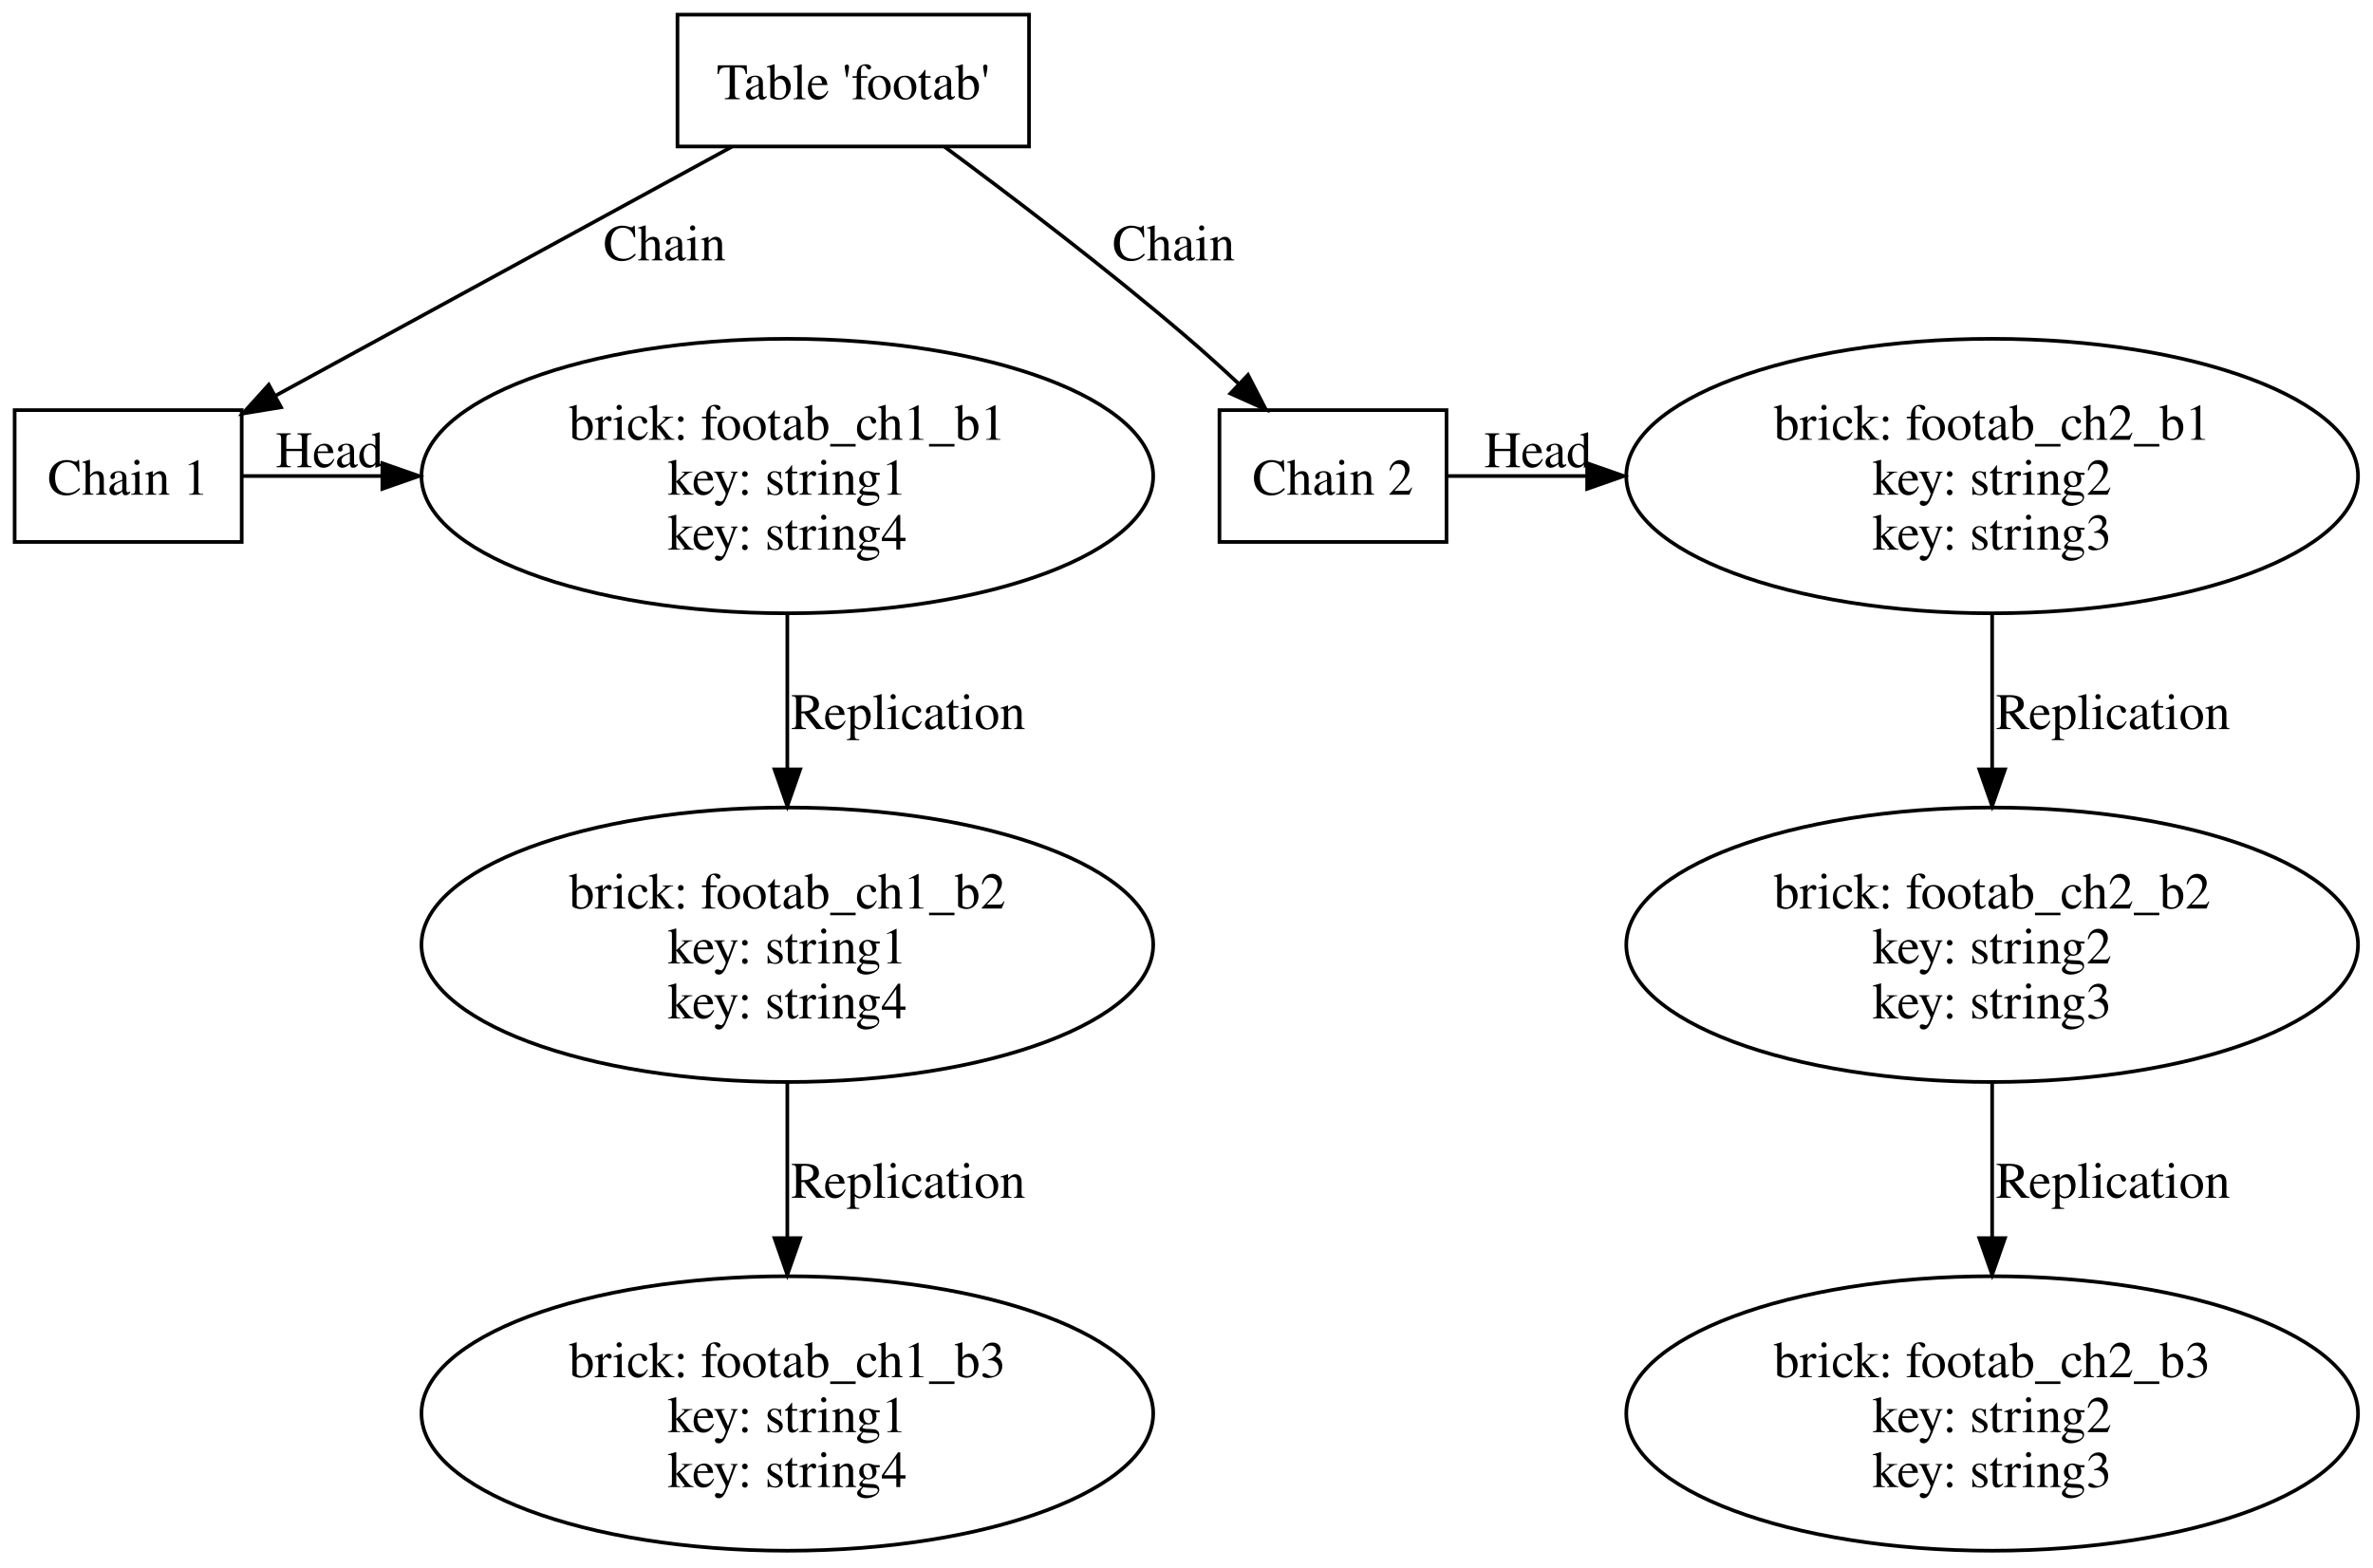
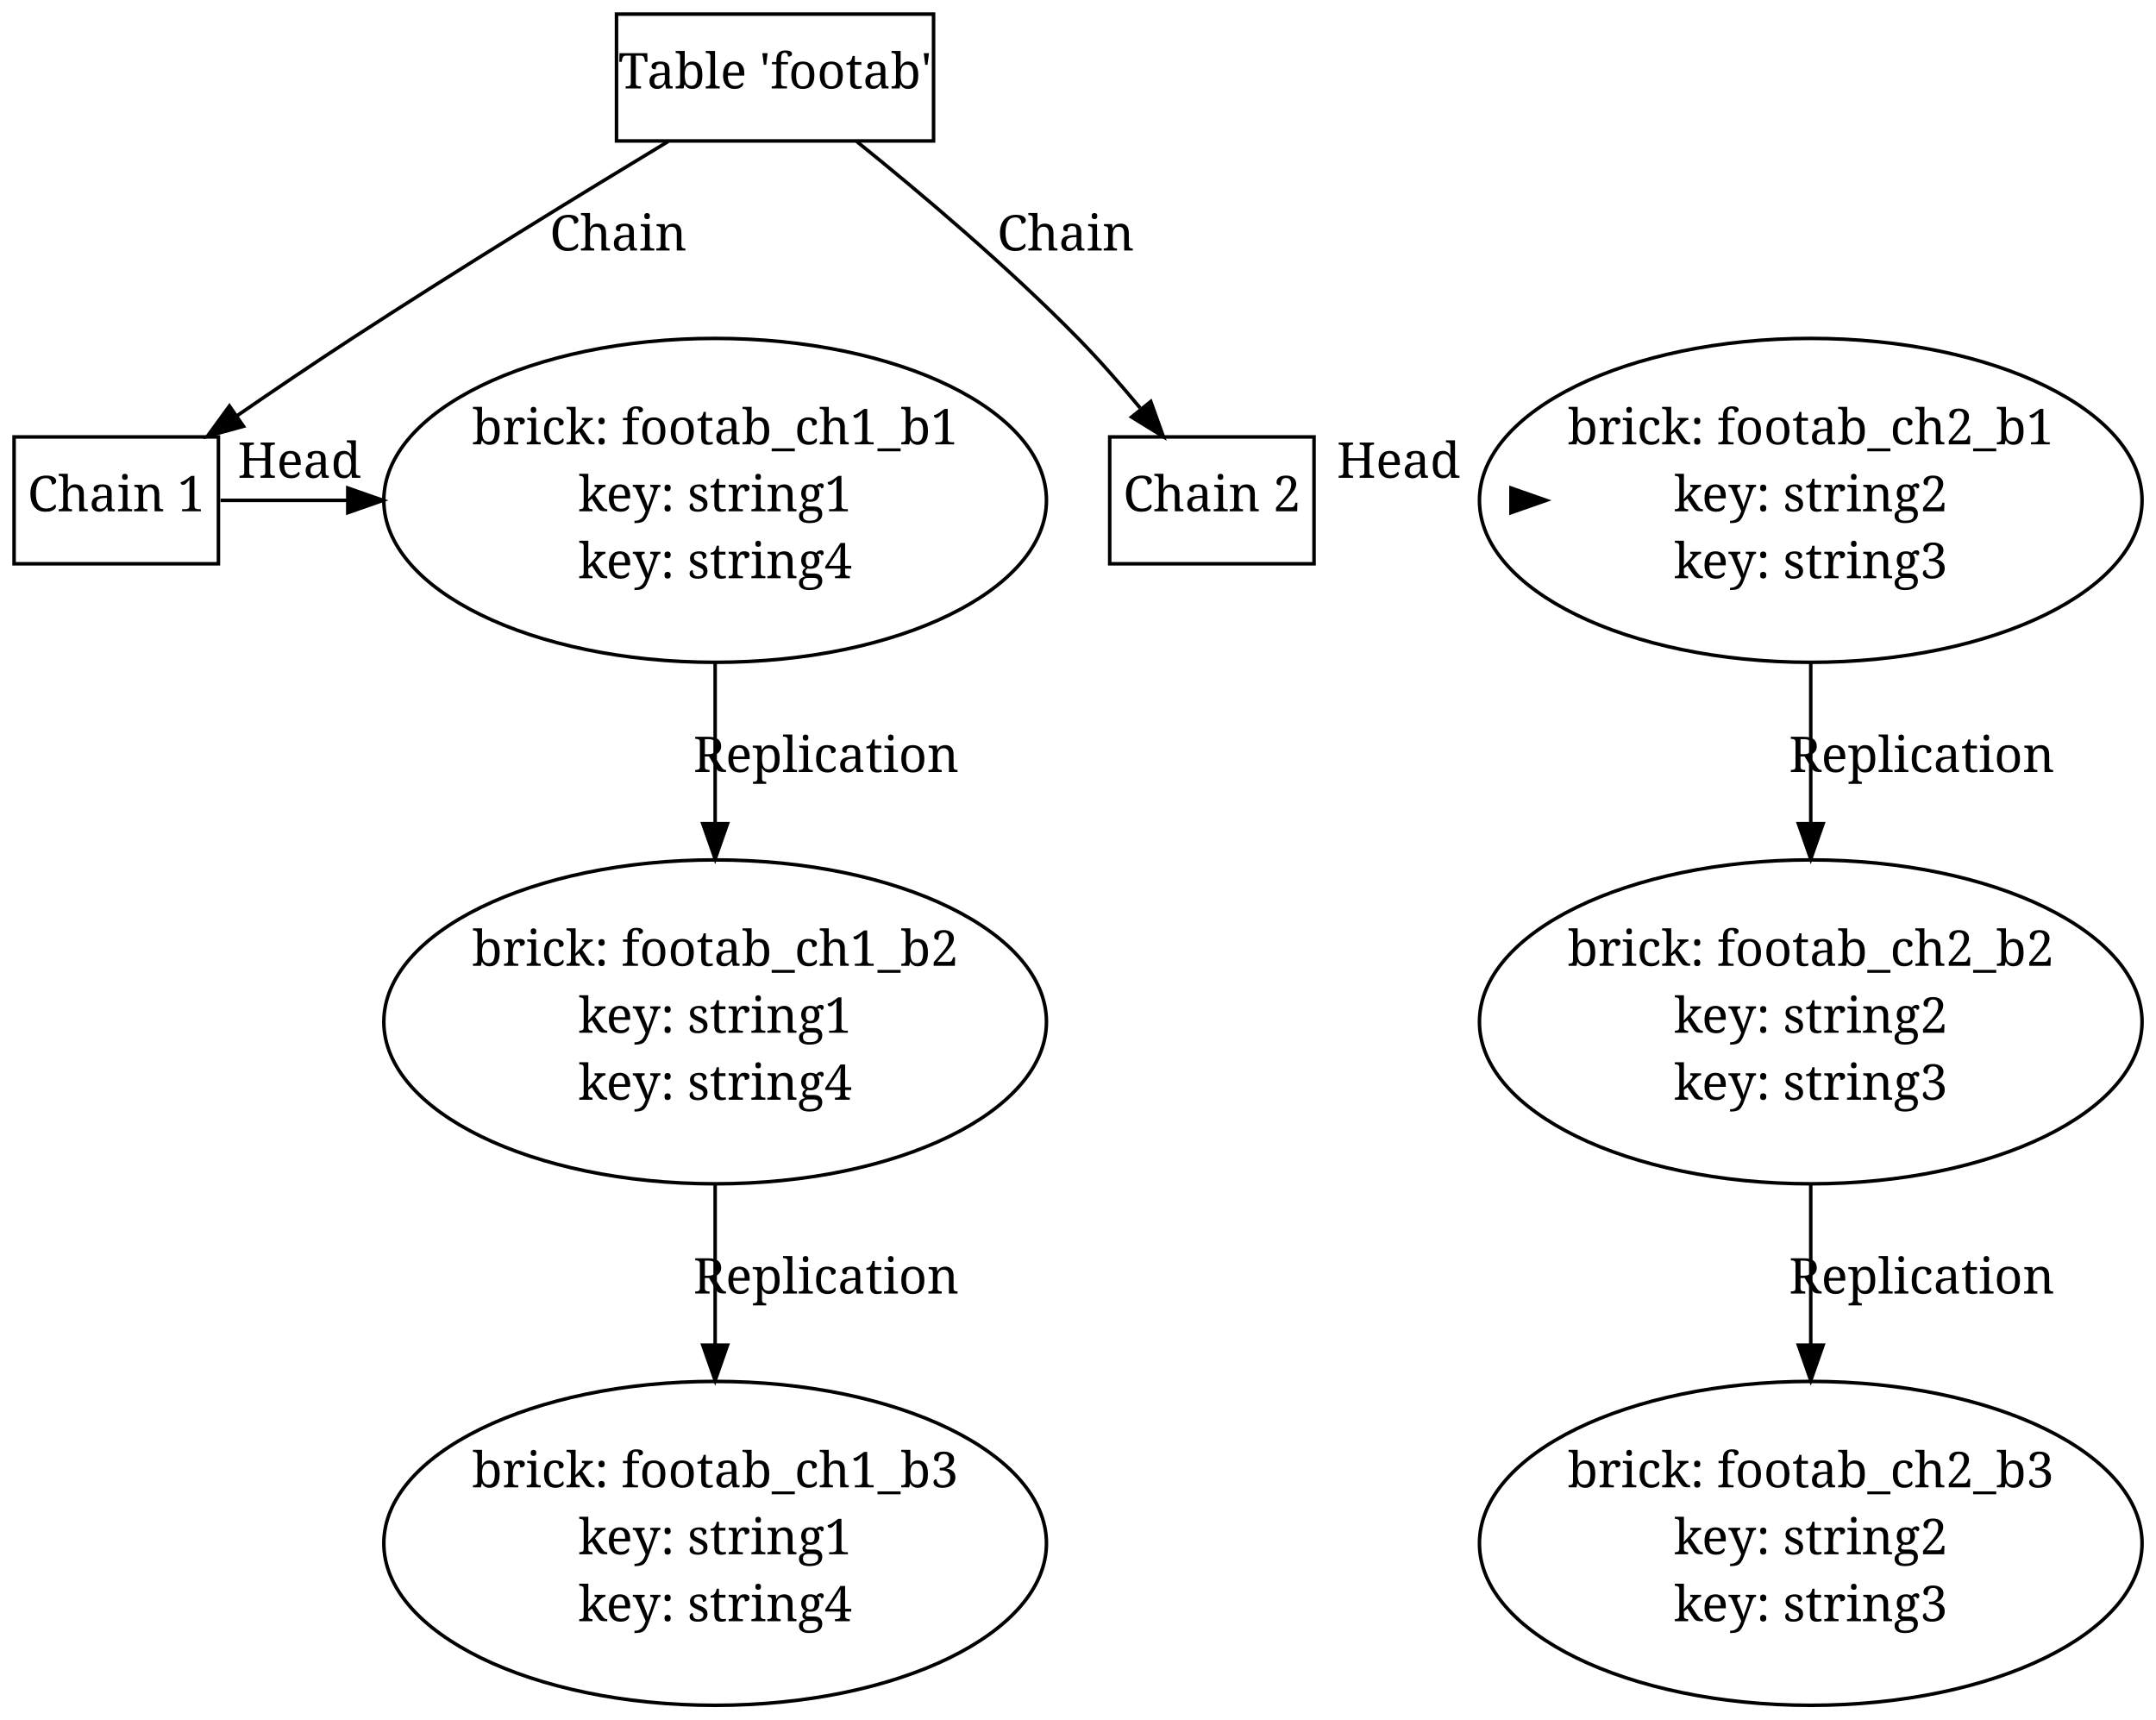
- <svg xmlns="http://www.w3.org/2000/svg" width="648pt" height="428pt" viewBox="0.00 0.00 648.00 428.00">
-   <g id="graph1" class="graph" transform="scale(1 1) rotate(0) translate(4 424)">
-     <polygon fill="white" stroke="white" points="-4,5 -4,-424 645,-424 645,5 -4,5" />
+ <svg xmlns="http://www.w3.org/2000/svg" width="612pt" height="488pt" viewBox="0.00 0.00 612.00 488.00">
+   <g id="graph1" class="graph" transform="scale(1 1) rotate(0) translate(4 484)">
+     <polygon fill="white" stroke="white" points="-4,5 -4,-484 609,-484 609,5 -4,5" />
    <g id="node1" class="node">
-       <polygon fill="none" stroke="black" points="277,-420 181,-420 181,-384 277,-384 277,-420" />
-       <text text-anchor="middle" x="229" y="-396.9" font-family="Times,serif" font-size="14.00">Table 'footab'</text>
+       <polygon fill="none" stroke="black" points="261,-480 171,-480 171,-444 261,-444 261,-480" />
+       <text text-anchor="middle" x="216" y="-458.9" font-family="Times Roman,serif" font-size="14.00">Table 'footab'</text>
    </g>
    <g id="node2" class="node">
-       <polygon fill="none" stroke="black" points="62,-312 2.84217e-14,-312 0,-276 62,-276 62,-312" />
-       <text text-anchor="middle" x="31" y="-288.9" font-family="Times,serif" font-size="14.00">Chain 1</text>
+       <polygon fill="none" stroke="black" points="58,-360 2.13163e-14,-360 0,-324 58,-324 58,-360" />
+       <text text-anchor="middle" x="29" y="-338.9" font-family="Times Roman,serif" font-size="14.00">Chain 1</text>
    </g>
    <g id="edge3" class="edge">
-       <path fill="none" stroke="black" d="M195.859,-383.923C161.556,-365.212 107.946,-335.971 71.234,-315.946" />
-       <polygon fill="black" stroke="black" points="72.742,-312.781 62.287,-311.065 69.39,-318.927 72.742,-312.781" />
-       <text text-anchor="middle" x="177.5" y="-352.9" font-family="Times,serif" font-size="14.00">Chain</text>
+       <path fill="none" stroke="black" d="M185.66,-443.854C161.244,-429.117 126.152,-407.631 96,-388 85.284,-381.023 73.759,-373.222 63.34,-366.053" />
+       <polygon fill="black" stroke="black" points="65.107,-363.02 54.891,-360.213 61.127,-368.778 65.107,-363.02" />
+       <text text-anchor="middle" x="171.5" y="-412.9" font-family="Times Roman,serif" font-size="14.00">Chain</text>
    </g>
    <g id="node3" class="node">
-       <polygon fill="none" stroke="black" points="391,-312 329,-312 329,-276 391,-276 391,-312" />
-       <text text-anchor="middle" x="360" y="-288.9" font-family="Times,serif" font-size="14.00">Chain 2</text>
+       <polygon fill="none" stroke="black" points="369,-360 311,-360 311,-324 369,-324 369,-360" />
+       <text text-anchor="middle" x="340" y="-338.9" font-family="Times Roman,serif" font-size="14.00">Chain 2</text>
    </g>
    <g id="edge5" class="edge">
-       <path fill="none" stroke="black" d="M253.879,-383.955C272.486,-370.2 298.342,-350.53 320,-332 324.663,-328.011 329.496,-323.638 334.124,-319.325" />
-       <polygon fill="black" stroke="black" points="336.796,-321.615 341.65,-312.198 331.982,-316.532 336.796,-321.615" />
-       <text text-anchor="middle" x="316.5" y="-352.9" font-family="Times,serif" font-size="14.00">Chain</text>
+       <path fill="none" stroke="black" d="M239.209,-443.832C257.073,-429.429 282.008,-408.397 302,-388 308.016,-381.862 314.124,-374.871 319.632,-368.224" />
+       <polygon fill="black" stroke="black" points="322.657,-370.051 326.237,-360.08 317.22,-365.642 322.657,-370.051" />
+       <text text-anchor="middle" x="298.5" y="-412.9" font-family="Times Roman,serif" font-size="14.00">Chain</text>
    </g>
    <g id="node5" class="node">
-       <ellipse fill="none" stroke="black" cx="211" cy="-294" rx="99.91" ry="37.477" />
-       <text text-anchor="middle" x="211" y="-303.9" font-family="Times,serif" font-size="14.00">brick: footab_ch1_b1</text>
-       <text text-anchor="middle" x="211" y="-288.9" font-family="Times,serif" font-size="14.00">key: string1</text>
-       <text text-anchor="middle" x="211" y="-273.9" font-family="Times,serif" font-size="14.00">key: string4</text>
+       <ellipse fill="none" stroke="black" cx="199" cy="-342" rx="94.045" ry="45.962" />
+       <text text-anchor="middle" x="199" y="-357.9" font-family="Times Roman,serif" font-size="14.00">brick: footab_ch1_b1</text>
+       <text text-anchor="middle" x="199" y="-338.9" font-family="Times Roman,serif" font-size="14.00">key: string1</text>
+       <text text-anchor="middle" x="199" y="-319.9" font-family="Times Roman,serif" font-size="14.00">key: string4</text>
    </g>
    <g id="edge7" class="edge">
-       <path fill="none" stroke="black" d="M62.354,-294C73.377,-294 86.479,-294 100.267,-294" />
-       <polygon fill="black" stroke="black" points="100.409,-297.5 110.409,-294 100.409,-290.5 100.409,-297.5" />
-       <text text-anchor="middle" x="86" y="-296.4" font-family="Times,serif" font-size="14.00">Head</text>
+       <path fill="none" stroke="black" d="M58.612,-342C69.073,-342 81.517,-342 94.609,-342" />
+       <polygon fill="black" stroke="black" points="94.725,-345.5 104.725,-342 94.725,-338.5 94.725,-345.5" />
+       <text text-anchor="middle" x="81" y="-348.4" font-family="Times Roman,serif" font-size="14.00">Head</text>
    </g>
    <g id="node6" class="node">
-       <ellipse fill="none" stroke="black" cx="540" cy="-294" rx="99.91" ry="37.477" />
-       <text text-anchor="middle" x="540" y="-303.9" font-family="Times,serif" font-size="14.00">brick: footab_ch2_b1</text>
-       <text text-anchor="middle" x="540" y="-288.9" font-family="Times,serif" font-size="14.00">key: string2</text>
-       <text text-anchor="middle" x="540" y="-273.9" font-family="Times,serif" font-size="14.00">key: string3</text>
+       <ellipse fill="none" stroke="black" cx="510" cy="-342" rx="94.045" ry="45.962" />
+       <text text-anchor="middle" x="510" y="-357.9" font-family="Times Roman,serif" font-size="14.00">brick: footab_ch2_b1</text>
+       <text text-anchor="middle" x="510" y="-338.9" font-family="Times Roman,serif" font-size="14.00">key: string2</text>
+       <text text-anchor="middle" x="510" y="-319.9" font-family="Times Roman,serif" font-size="14.00">key: string3</text>
    </g>
    <g id="edge13" class="edge">
-       <path fill="none" stroke="black" d="M391.354,-294C402.377,-294 415.479,-294 429.267,-294" />
-       <polygon fill="black" stroke="black" points="429.409,-297.5 439.409,-294 429.409,-290.5 429.409,-297.5" />
-       <text text-anchor="middle" x="416" y="-296.4" font-family="Times,serif" font-size="14.00">Head</text>
+       <path fill="none" stroke="black" d="M434.446,-342C434.522,-342 434.598,-342 434.675,-342" />
+       <polygon fill="black" stroke="black" points="424.905,-345.504 434.904,-342 424.902,-338.504 424.905,-345.504" />
+       <text text-anchor="middle" x="393" y="-348.4" font-family="Times Roman,serif" font-size="14.00">Head</text>
    </g>
    <g id="node7" class="node">
-       <ellipse fill="none" stroke="black" cx="211" cy="-166" rx="99.91" ry="37.477" />
-       <text text-anchor="middle" x="211" y="-175.9" font-family="Times,serif" font-size="14.00">brick: footab_ch1_b2</text>
-       <text text-anchor="middle" x="211" y="-160.9" font-family="Times,serif" font-size="14.00">key: string1</text>
-       <text text-anchor="middle" x="211" y="-145.9" font-family="Times,serif" font-size="14.00">key: string4</text>
+       <ellipse fill="none" stroke="black" cx="199" cy="-194" rx="94.045" ry="45.962" />
+       <text text-anchor="middle" x="199" y="-209.9" font-family="Times Roman,serif" font-size="14.00">brick: footab_ch1_b2</text>
+       <text text-anchor="middle" x="199" y="-190.9" font-family="Times Roman,serif" font-size="14.00">key: string1</text>
+       <text text-anchor="middle" x="199" y="-171.9" font-family="Times Roman,serif" font-size="14.00">key: string4</text>
    </g>
    <g id="edge9" class="edge">
-       <path fill="none" stroke="black" d="M211,-256.288C211,-243.125 211,-228.166 211,-214.263" />
-       <polygon fill="black" stroke="black" points="214.5,-213.885 211,-203.885 207.5,-213.885 214.5,-213.885" />
-       <text text-anchor="middle" x="244" y="-224.9" font-family="Times,serif" font-size="14.00">Replication</text>
+       <path fill="none" stroke="black" d="M199,-295.983C199,-281.574 199,-265.504 199,-250.461" />
+       <polygon fill="black" stroke="black" points="202.5,-250.243 199,-240.243 195.5,-250.243 202.5,-250.243" />
+       <text text-anchor="middle" x="230.5" y="-264.9" font-family="Times Roman,serif" font-size="14.00">Replication</text>
    </g>
    <g id="node9" class="node">
-       <ellipse fill="none" stroke="black" cx="540" cy="-166" rx="99.91" ry="37.477" />
-       <text text-anchor="middle" x="540" y="-175.9" font-family="Times,serif" font-size="14.00">brick: footab_ch2_b2</text>
-       <text text-anchor="middle" x="540" y="-160.9" font-family="Times,serif" font-size="14.00">key: string2</text>
-       <text text-anchor="middle" x="540" y="-145.9" font-family="Times,serif" font-size="14.00">key: string3</text>
+       <ellipse fill="none" stroke="black" cx="510" cy="-194" rx="94.045" ry="45.962" />
+       <text text-anchor="middle" x="510" y="-209.9" font-family="Times Roman,serif" font-size="14.00">brick: footab_ch2_b2</text>
+       <text text-anchor="middle" x="510" y="-190.9" font-family="Times Roman,serif" font-size="14.00">key: string2</text>
+       <text text-anchor="middle" x="510" y="-171.9" font-family="Times Roman,serif" font-size="14.00">key: string3</text>
    </g>
    <g id="edge15" class="edge">
-       <path fill="none" stroke="black" d="M540,-256.288C540,-243.125 540,-228.166 540,-214.263" />
-       <polygon fill="black" stroke="black" points="543.5,-213.885 540,-203.885 536.5,-213.885 543.5,-213.885" />
-       <text text-anchor="middle" x="573" y="-224.9" font-family="Times,serif" font-size="14.00">Replication</text>
+       <path fill="none" stroke="black" d="M510,-295.983C510,-281.574 510,-265.504 510,-250.461" />
+       <polygon fill="black" stroke="black" points="513.5,-250.243 510,-240.243 506.5,-250.243 513.5,-250.243" />
+       <text text-anchor="middle" x="541.5" y="-264.9" font-family="Times Roman,serif" font-size="14.00">Replication</text>
    </g>
    <g id="node8" class="node">
-       <ellipse fill="none" stroke="black" cx="211" cy="-38" rx="99.91" ry="37.477" />
-       <text text-anchor="middle" x="211" y="-47.9" font-family="Times,serif" font-size="14.00">brick: footab_ch1_b3</text>
-       <text text-anchor="middle" x="211" y="-32.9" font-family="Times,serif" font-size="14.00">key: string1</text>
-       <text text-anchor="middle" x="211" y="-17.9" font-family="Times,serif" font-size="14.00">key: string4</text>
+       <ellipse fill="none" stroke="black" cx="199" cy="-46" rx="94.045" ry="45.962" />
+       <text text-anchor="middle" x="199" y="-61.9" font-family="Times Roman,serif" font-size="14.00">brick: footab_ch1_b3</text>
+       <text text-anchor="middle" x="199" y="-42.9" font-family="Times Roman,serif" font-size="14.00">key: string1</text>
+       <text text-anchor="middle" x="199" y="-23.9" font-family="Times Roman,serif" font-size="14.00">key: string4</text>
    </g>
    <g id="edge11" class="edge">
-       <path fill="none" stroke="black" d="M211,-128.288C211,-115.125 211,-100.166 211,-86.263" />
-       <polygon fill="black" stroke="black" points="214.5,-85.885 211,-75.885 207.5,-85.885 214.5,-85.885" />
-       <text text-anchor="middle" x="244" y="-96.9" font-family="Times,serif" font-size="14.00">Replication</text>
+       <path fill="none" stroke="black" d="M199,-147.983C199,-133.574 199,-117.504 199,-102.461" />
+       <polygon fill="black" stroke="black" points="202.5,-102.243 199,-92.243 195.5,-102.243 202.5,-102.243" />
+       <text text-anchor="middle" x="230.5" y="-116.9" font-family="Times Roman,serif" font-size="14.00">Replication</text>
    </g>
    <g id="node10" class="node">
-       <ellipse fill="none" stroke="black" cx="540" cy="-38" rx="99.91" ry="37.477" />
-       <text text-anchor="middle" x="540" y="-47.9" font-family="Times,serif" font-size="14.00">brick: footab_ch2_b3</text>
-       <text text-anchor="middle" x="540" y="-32.9" font-family="Times,serif" font-size="14.00">key: string2</text>
-       <text text-anchor="middle" x="540" y="-17.9" font-family="Times,serif" font-size="14.00">key: string3</text>
+       <ellipse fill="none" stroke="black" cx="510" cy="-46" rx="94.045" ry="45.962" />
+       <text text-anchor="middle" x="510" y="-61.9" font-family="Times Roman,serif" font-size="14.00">brick: footab_ch2_b3</text>
+       <text text-anchor="middle" x="510" y="-42.9" font-family="Times Roman,serif" font-size="14.00">key: string2</text>
+       <text text-anchor="middle" x="510" y="-23.9" font-family="Times Roman,serif" font-size="14.00">key: string3</text>
    </g>
    <g id="edge17" class="edge">
-       <path fill="none" stroke="black" d="M540,-128.288C540,-115.125 540,-100.166 540,-86.263" />
-       <polygon fill="black" stroke="black" points="543.5,-85.885 540,-75.885 536.5,-85.885 543.5,-85.885" />
-       <text text-anchor="middle" x="573" y="-96.9" font-family="Times,serif" font-size="14.00">Replication</text>
+       <path fill="none" stroke="black" d="M510,-147.983C510,-133.574 510,-117.504 510,-102.461" />
+       <polygon fill="black" stroke="black" points="513.5,-102.243 510,-92.243 506.5,-102.243 513.5,-102.243" />
+       <text text-anchor="middle" x="541.5" y="-116.9" font-family="Times Roman,serif" font-size="14.00">Replication</text>
    </g>
  </g>
</svg>
